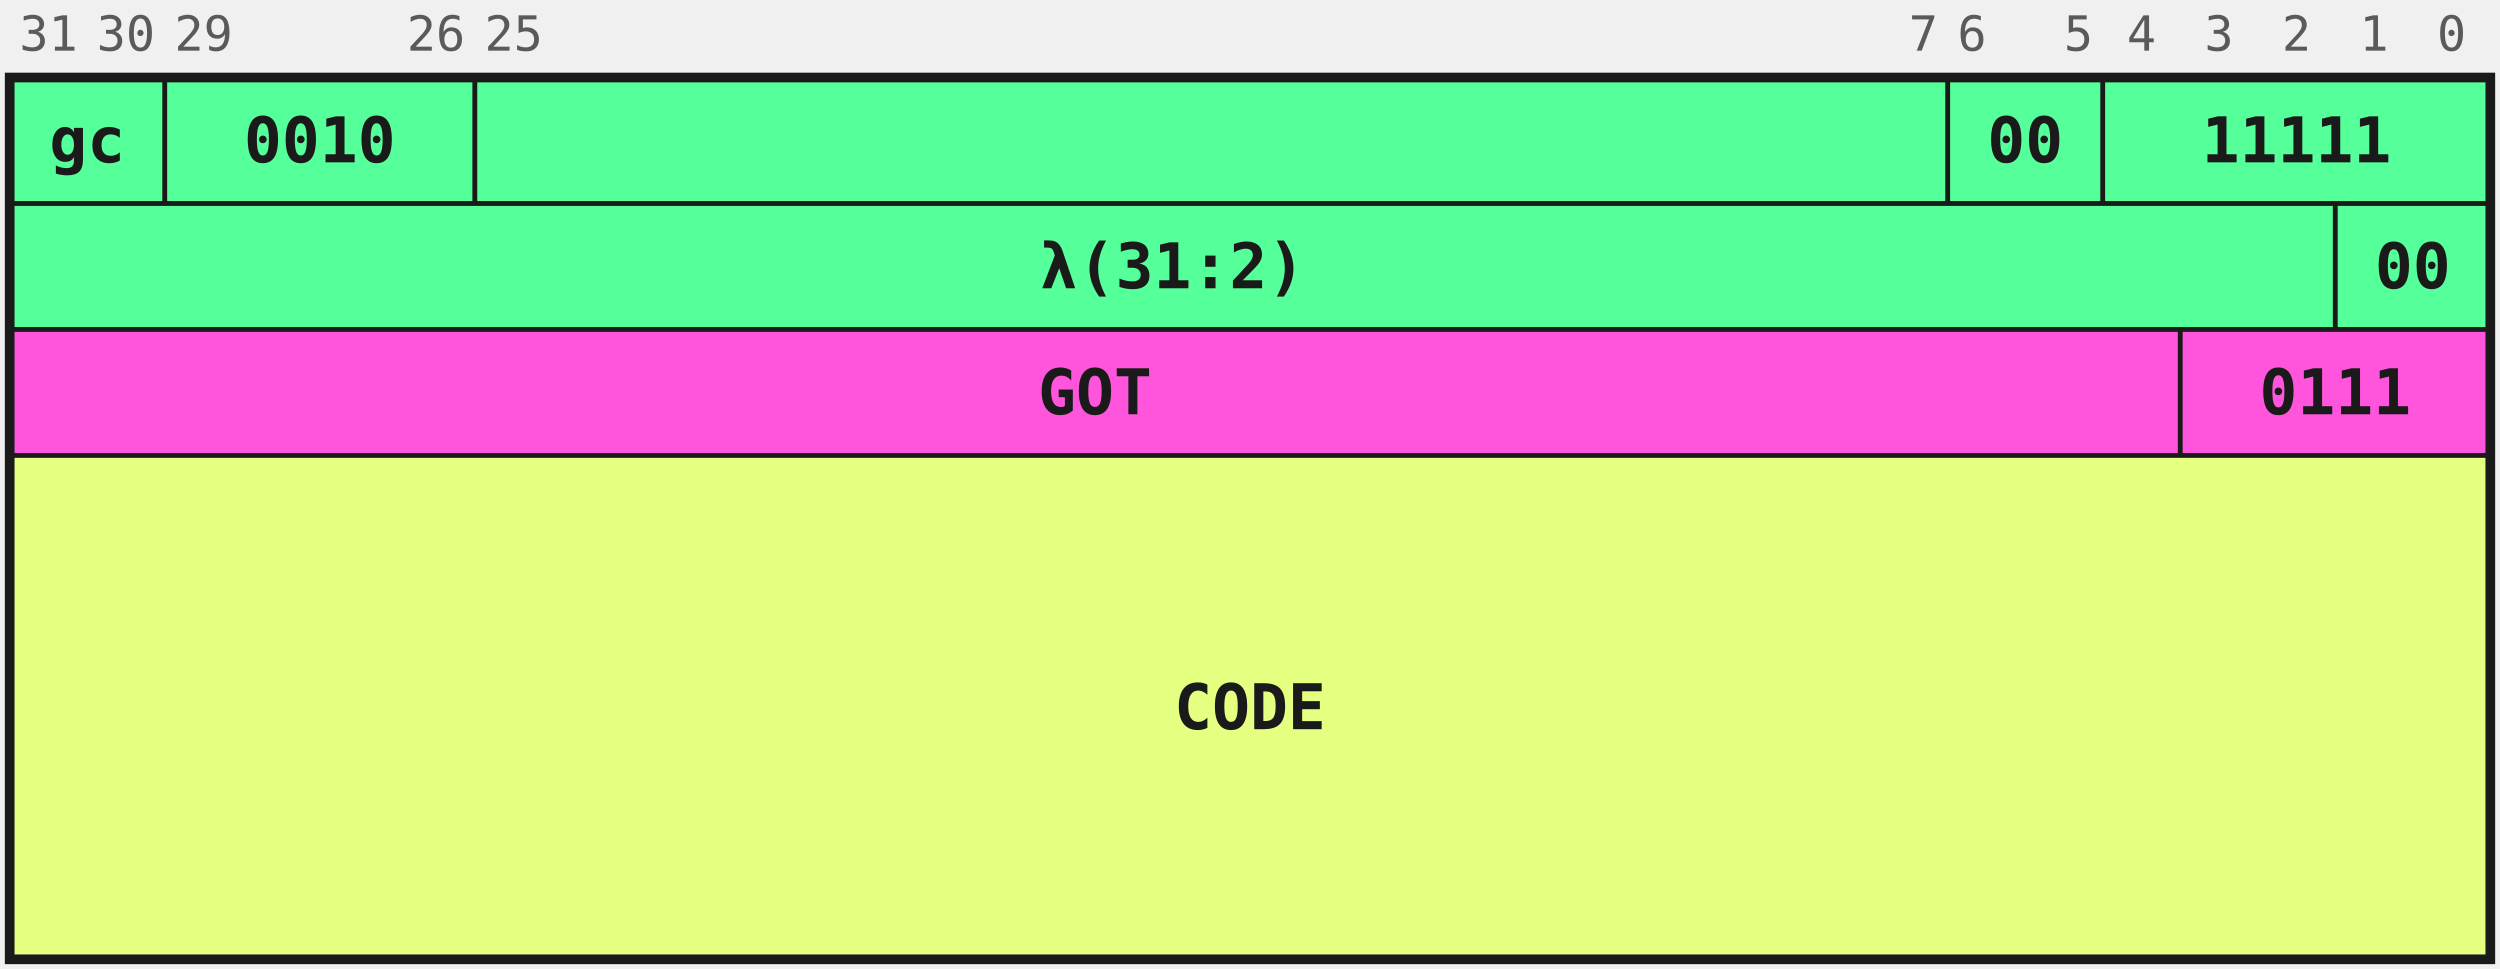
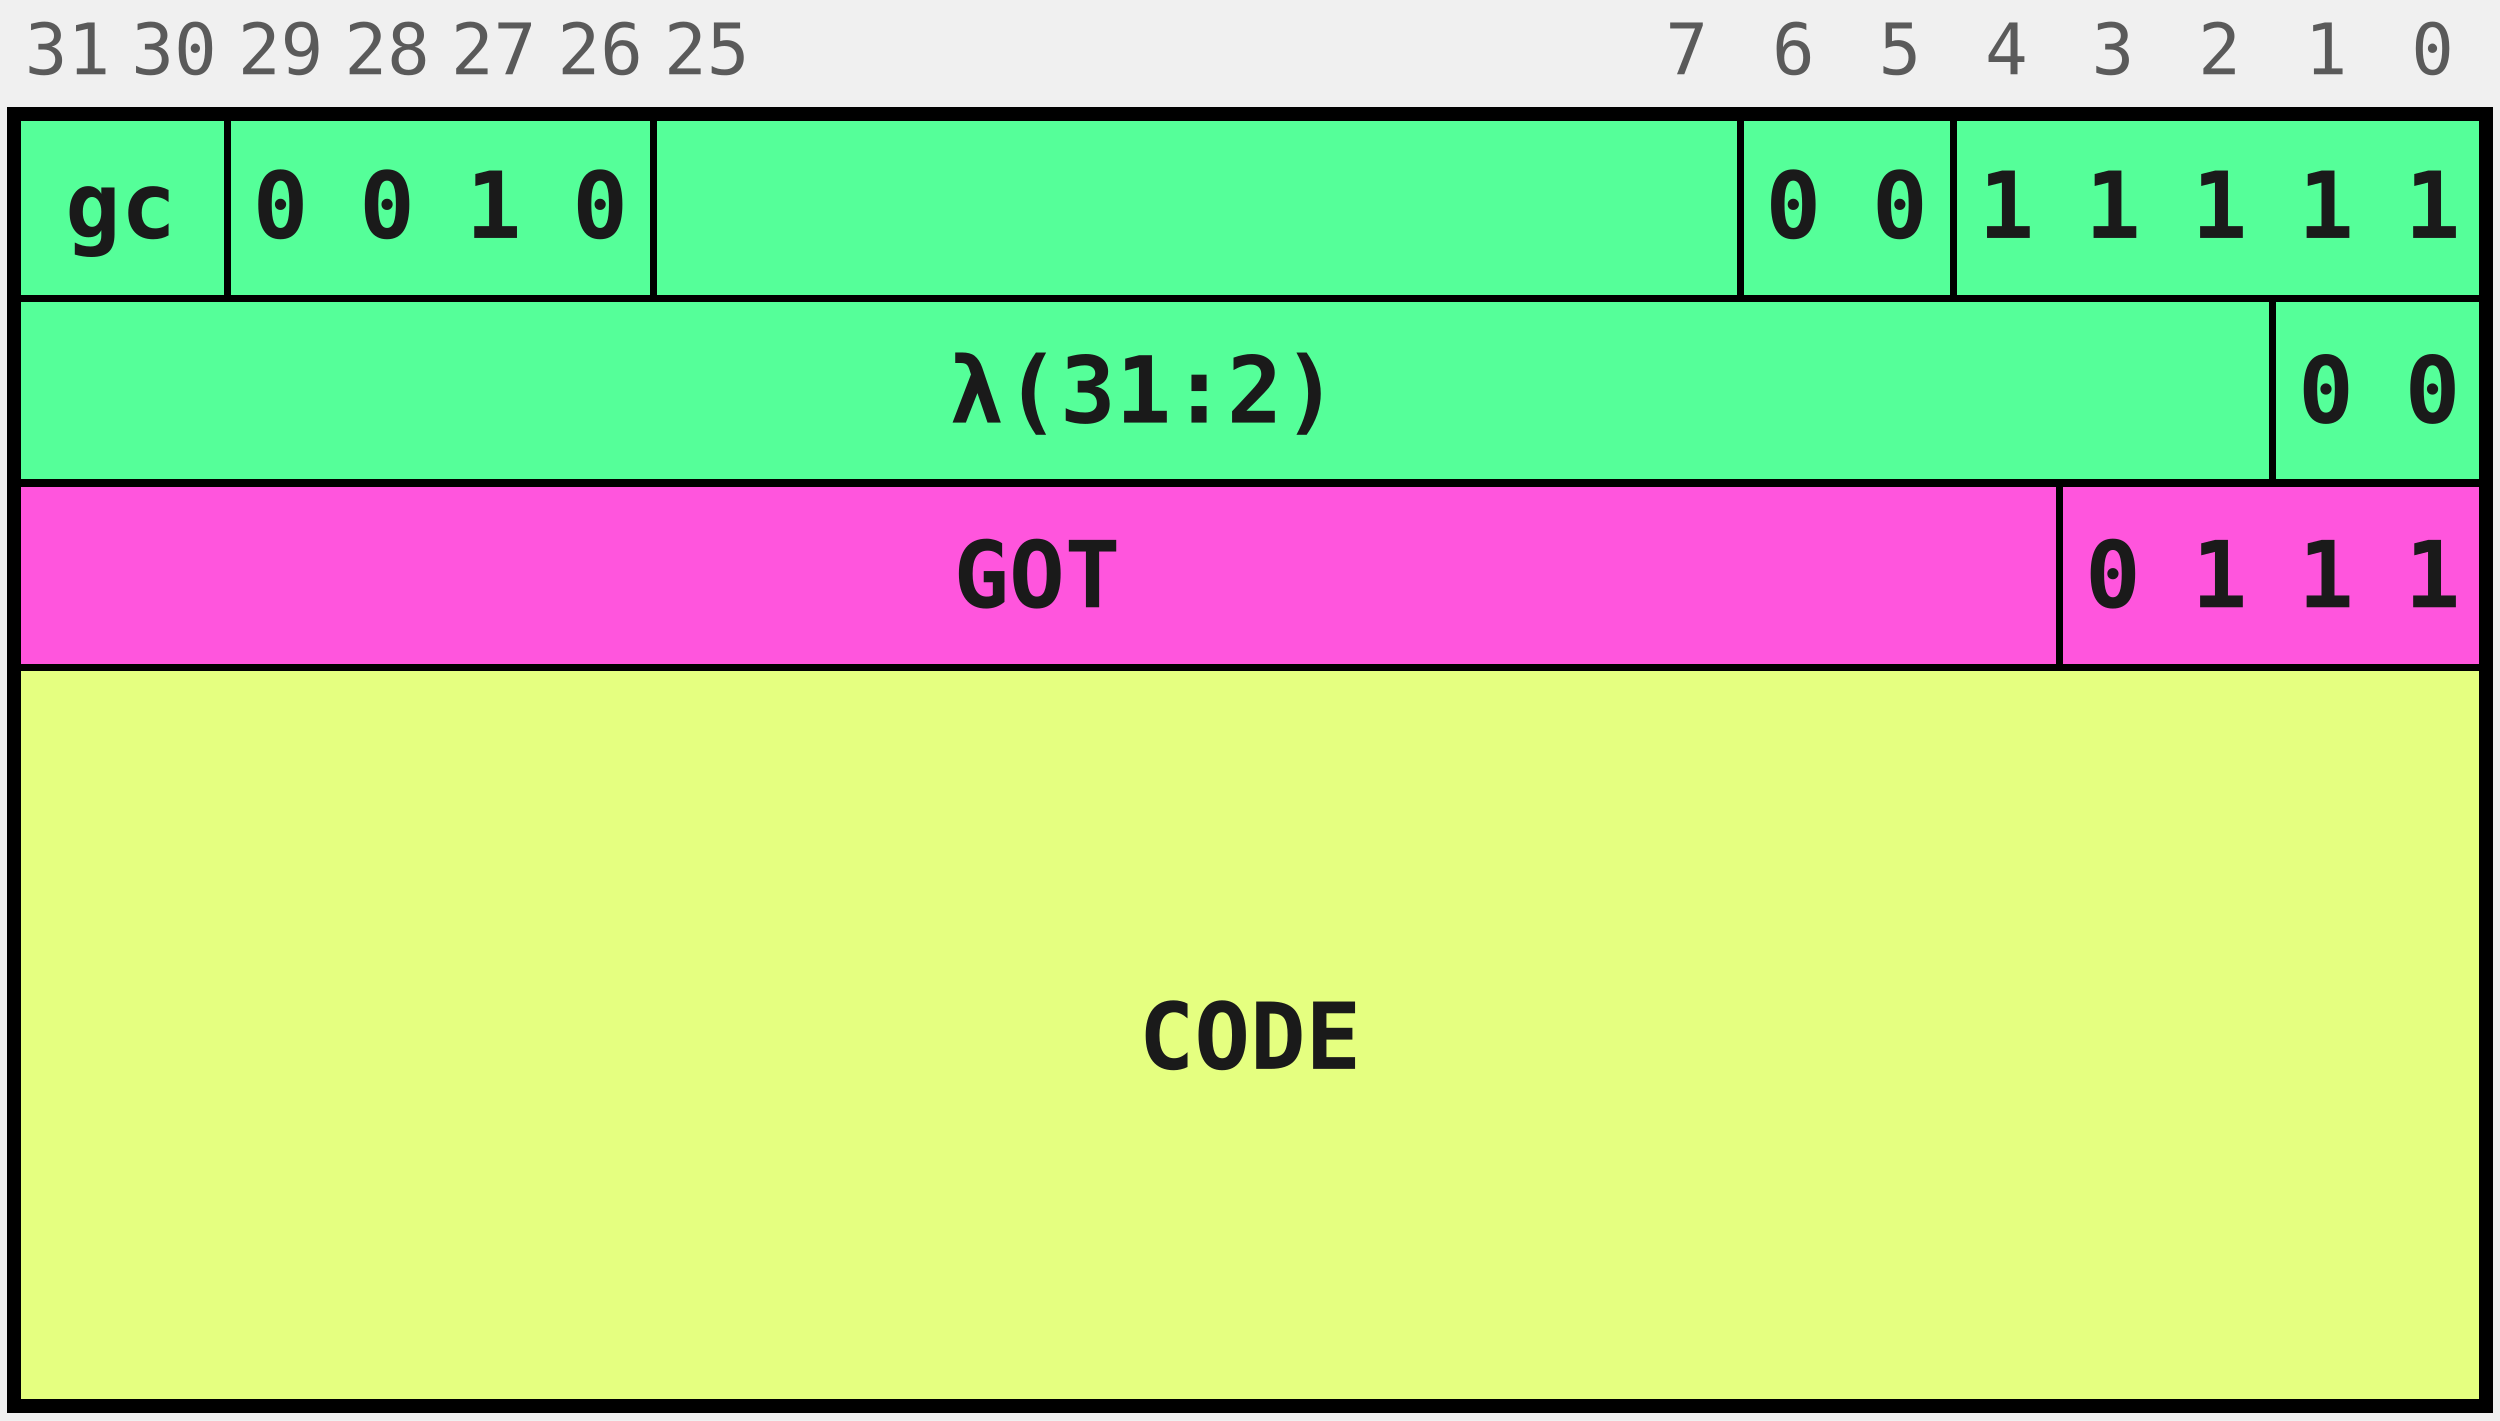
- <svg xmlns="http://www.w3.org/2000/svg" width="516" height="200" viewBox="-2 -2 516 200" role="img">
+ <svg xmlns="http://www.w3.org/2000/svg" width="352" height="200" viewBox="-2 -2 352 200" role="img">
  <style>
  text { font-family: "Roboto Mono", ui-monospace, "SF Mono", Menlo, Consolas, "DejaVu Sans Mono", "Liberation Mono", monospace; font-size: 13px; font-weight: 700; fill: #1a1a1a;
          text-anchor: middle; dominant-baseline: central; }
  text.label { font-size: 10px; font-weight: 400; fill: #5a5a5a; }
  text.heading { font-size: 12px; }
  text.start { text-anchor: start; }
  text.end { text-anchor: end; }
  text.small { font-size: 10px; font-weight: 400; font-style: italic; }
-   .outline { fill: none; stroke: #1a1a1a; stroke-width: 2; stroke-linejoin: miter; }
-   .divider { fill: none; stroke: #1a1a1a; stroke-width: 1; }
+   .outline { fill: none; stroke: #000; stroke-width: 2; shape-rendering: crispEdges; }
+   .divider { fill: none; stroke: #000; stroke-width: 1; shape-rendering: crispEdges; }
+   .diagonal { stroke: #000; stroke-width: 1; }
+   .rule { stroke: #000; stroke-width: 2; shape-rendering: crispEdges; }
  .dashed { stroke-dasharray: 4 3; }
-   .rule { stroke: #1a1a1a; stroke-width: 2; }
  .purple { fill: #ccaaff }
  .blue { fill: #80e5ff }
  .green { fill: #55ff99 }
  .cyan { fill: #55ffdd }
  .light-pink { fill: #ffaaee }
  .pink { fill: #ff55dd }
  .yellow { fill: #e5ff80 }
  .white { fill: #ffffff }
  @media (prefers-color-scheme: dark) {
    text { fill: #cccccc; }
    text.label { fill: #9a9a9a; }
-     .outline, .divider { stroke: #9a9a9a; }
-     .rule { stroke: #9a9a9a; }
-     .white { fill: #ffffff10 }
+     /* lines become gaps in the page colour between the tinted tiles */
+     .outline, .divider, .diagonal { stroke: #1a1a1a; }
+     .rule, .dashed { stroke: #cccccc; }
+     .white { fill: #ffffff1a }
    .purple { fill: #ccaaff40 }
    text.on-purple { fill: #ccaaff }
    .blue { fill: #80e5ff40 }
    text.on-blue { fill: #80e5ff }
    .green { fill: #55ff9940 }
    text.on-green { fill: #55ff99 }
    .cyan { fill: #55ffdd40 }
    text.on-cyan { fill: #55ffdd }
    .light-pink { fill: #ffaaee40 }
    text.on-light-pink { fill: #ffaaee }
    .pink { fill: #ff55dd40 }
    text.on-pink { fill: #ff55dd }
    .yellow { fill: #e5ff8040 }
    text.on-yellow { fill: #e5ff80 }
  }
  </style>
-   <text x="504" y="5" class="label">0</text>
-   <text x="488" y="5" class="label">1</text>
-   <text x="472" y="5" class="label">2</text>
-   <text x="456" y="5" class="label">3</text>
-   <text x="440" y="5" class="label">4</text>
-   <text x="430" y="5" class="label end">5</text>
-   <text x="402" y="5" class="label start">6</text>
-   <text x="398" y="5" class="label end">7</text>
-   <text x="98" y="5" class="label start">25</text>
-   <text x="94" y="5" class="label end">26</text>
-   <text x="34" y="5" class="label start">29</text>
-   <text x="30" y="5" class="label end">30</text>
-   <text x="2" y="5" class="label start">31</text>
-   <rect x="0" y="14" width="32" height="26" class="green" />
-   <text x="16" y="27" class="on-green">gc</text>
-   <rect x="32" y="14" width="64" height="26" class="green" />
-   <text x="64" y="27" class="on-green">0010</text>
-   <rect x="96" y="14" width="304" height="26" class="green" />
-   <rect x="400" y="14" width="32" height="26" class="green" />
-   <text x="416" y="27" class="on-green">00</text>
-   <rect x="432" y="14" width="80" height="26" class="green" />
-   <text x="472" y="27" class="on-green">11111</text>
-   <line x1="32" y1="14" x2="32" y2="40" class="divider" />
-   <line x1="96" y1="14" x2="96" y2="40" class="divider" />
-   <line x1="400" y1="14" x2="400" y2="40" class="divider" />
-   <line x1="432" y1="14" x2="432" y2="40" class="divider" />
-   <rect x="0" y="40" width="480" height="26" class="green" />
-   <text x="240" y="53" class="on-green">λ(31:2)</text>
-   <rect x="480" y="40" width="32" height="26" class="green" />
-   <text x="496" y="53" class="on-green">00</text>
-   <line x1="480" y1="40" x2="480" y2="66" class="divider" />
-   <rect x="0" y="66" width="448" height="26" class="pink" />
-   <text x="224" y="79" class="on-pink">GOT</text>
-   <rect x="448" y="66" width="64" height="26" class="pink" />
-   <text x="480" y="79" class="on-pink">0111</text>
-   <line x1="448" y1="66" x2="448" y2="92" class="divider" />
-   <rect x="0" y="92" width="512" height="104" class="yellow" />
-   <text x="256" y="144" class="on-yellow">CODE</text>
-   <line x1="0" y1="40" x2="512" y2="40" class="divider" />
-   <line x1="0" y1="66" x2="512" y2="66" class="divider" />
-   <line x1="0" y1="92" x2="512" y2="92" class="divider" />
-   <rect x="0" y="14" width="512" height="182" class="outline" />
+   <text x="340.5" y="5" class="label">0</text>
+   <text x="325.5" y="5" class="label">1</text>
+   <text x="310.5" y="5" class="label">2</text>
+   <text x="295.5" y="5" class="label">3</text>
+   <text x="280.5" y="5" class="label">4</text>
+   <text x="265.5" y="5" class="label">5</text>
+   <text x="250.5" y="5" class="label">6</text>
+   <text x="235.5" y="5" class="label">7</text>
+   <text x="97.5" y="5" class="label">25</text>
+   <text x="82.5" y="5" class="label">26</text>
+   <text x="67.5" y="5" class="label">27</text>
+   <text x="52.5" y="5" class="label">28</text>
+   <text x="37.5" y="5" class="label">29</text>
+   <text x="22.5" y="5" class="label">30</text>
+   <text x="7.5" y="5" class="label">31</text>
+   <rect x="0" y="14" width="30" height="26" class="green" />
+   <text x="15" y="27" class="on-green">gc</text>
+   <rect x="30" y="14" width="60" height="26" class="green" />
+   <text x="37.5" y="27" class="on-green">0</text>
+   <text x="52.5" y="27" class="on-green">0</text>
+   <text x="67.5" y="27" class="on-green">1</text>
+   <text x="82.5" y="27" class="on-green">0</text>
+   <rect x="90" y="14" width="153" height="26" class="green" />
+   <rect x="243" y="14" width="30" height="26" class="green" />
+   <text x="250.5" y="27" class="on-green">0</text>
+   <text x="265.5" y="27" class="on-green">0</text>
+   <rect x="273" y="14" width="75" height="26" class="green" />
+   <text x="280.5" y="27" class="on-green">1</text>
+   <text x="295.5" y="27" class="on-green">1</text>
+   <text x="310.5" y="27" class="on-green">1</text>
+   <text x="325.5" y="27" class="on-green">1</text>
+   <text x="340.5" y="27" class="on-green">1</text>
+   <line x1="30" y1="14" x2="30" y2="40" class="divider" />
+   <line x1="90" y1="14" x2="90" y2="40" class="divider" />
+   <line x1="243" y1="14" x2="243" y2="40" class="divider" />
+   <line x1="273" y1="14" x2="273" y2="40" class="divider" />
+   <rect x="0" y="40" width="318" height="26" class="green" />
+   <text x="159" y="53" class="on-green">λ(31:2)</text>
+   <rect x="318" y="40" width="30" height="26" class="green" />
+   <text x="325.5" y="53" class="on-green">0</text>
+   <text x="340.5" y="53" class="on-green">0</text>
+   <line x1="318" y1="40" x2="318" y2="66" class="divider" />
+   <rect x="0" y="66" width="288" height="26" class="pink" />
+   <text x="144" y="79" class="on-pink">GOT</text>
+   <rect x="288" y="66" width="60" height="26" class="pink" />
+   <text x="295.5" y="79" class="on-pink">0</text>
+   <text x="310.5" y="79" class="on-pink">1</text>
+   <text x="325.5" y="79" class="on-pink">1</text>
+   <text x="340.5" y="79" class="on-pink">1</text>
+   <line x1="288" y1="66" x2="288" y2="92" class="divider" />
+   <rect x="0" y="92" width="348" height="104" class="yellow" />
+   <text x="174" y="144" class="on-yellow">CODE</text>
+   <line x1="0" y1="40" x2="348" y2="40" class="divider" />
+   <line x1="0" y1="66" x2="348" y2="66" class="divider" />
+   <line x1="0" y1="92" x2="348" y2="92" class="divider" />
+   <rect x="0" y="14" width="348" height="182" class="outline" />
</svg>
